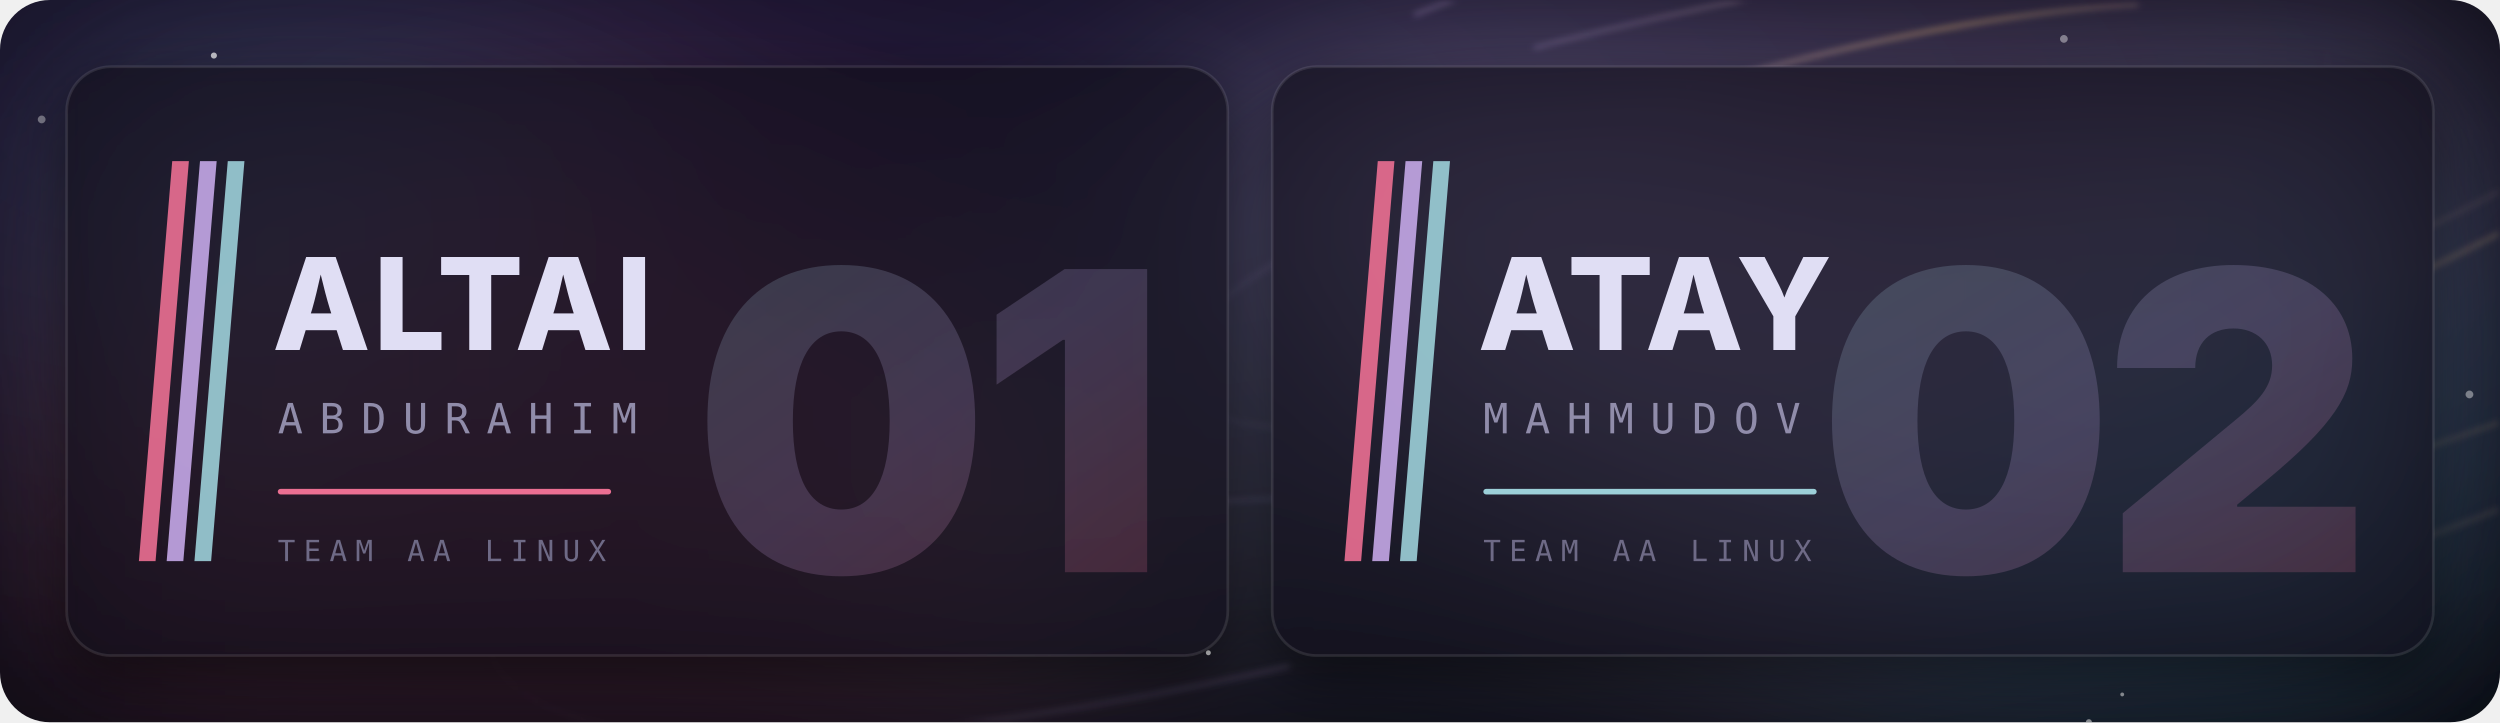
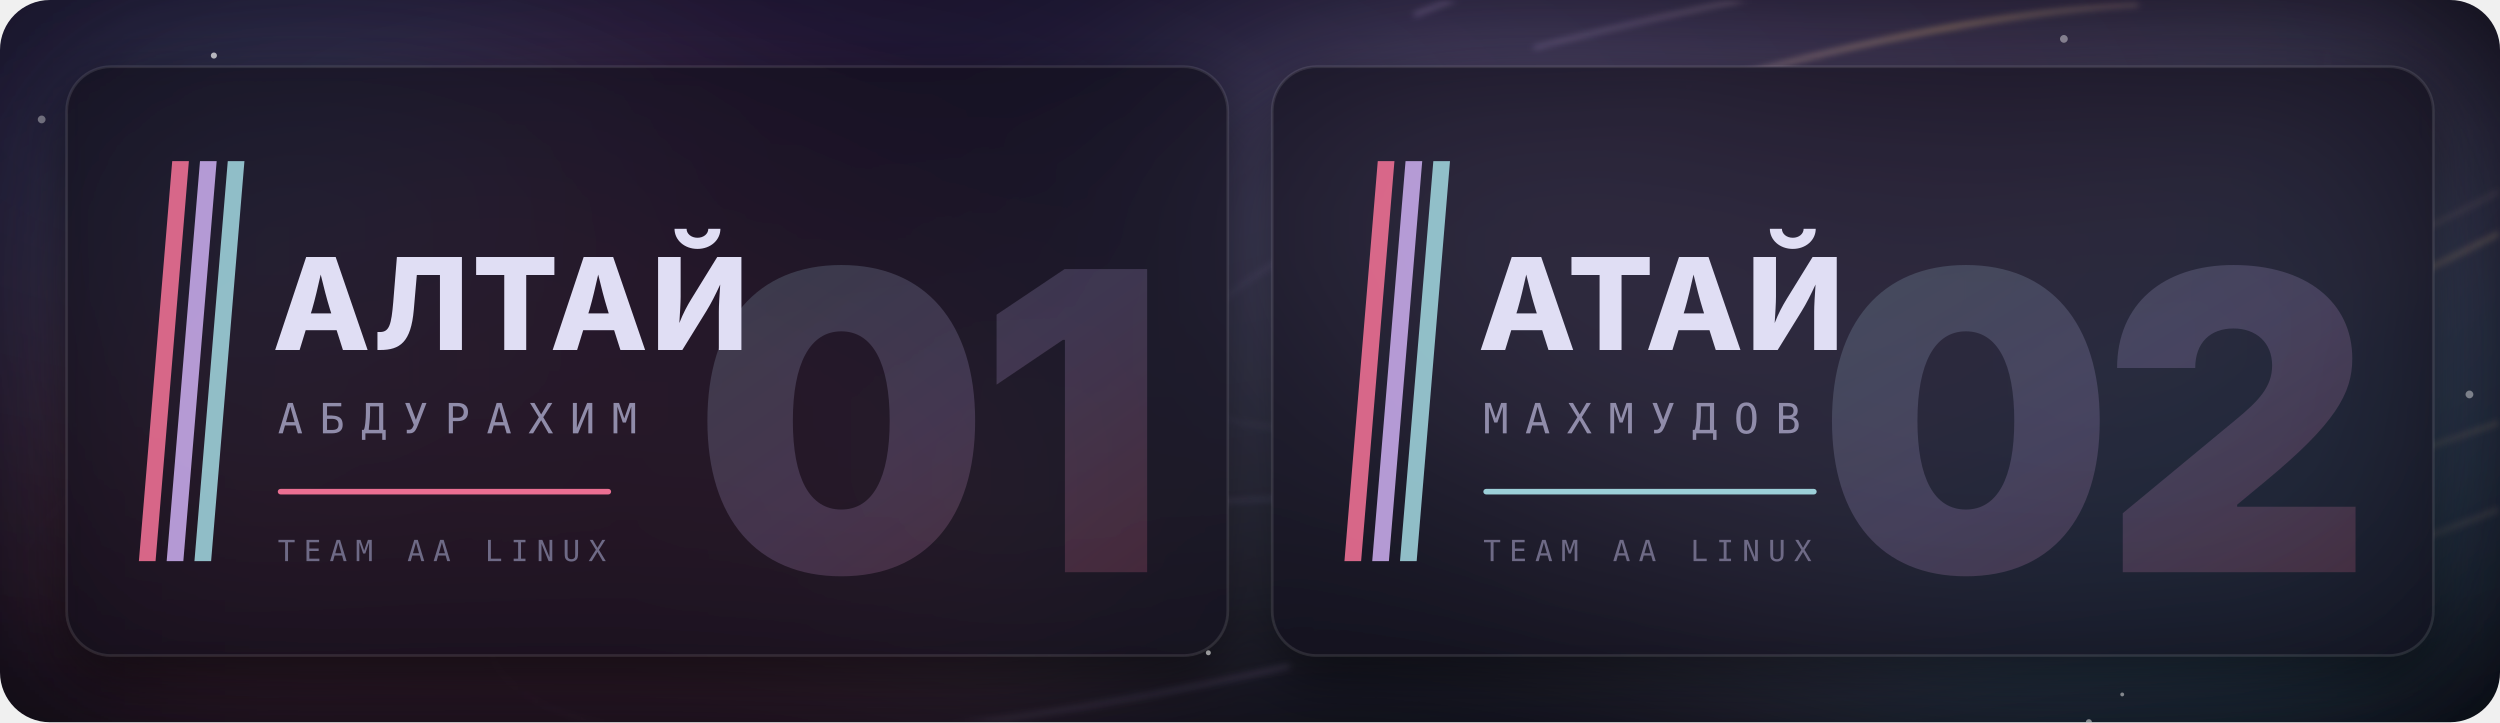
- <svg xmlns="http://www.w3.org/2000/svg" width="900" height="260" viewBox="0 0 900 260" role="img" aria-label="Crew: 01 Altai Abdurahim and 02 Atay Mahmudov, team AA Linux">
+ <svg xmlns="http://www.w3.org/2000/svg" width="900" height="260" viewBox="0 0 900 260" role="img" aria-label="Crew: 01 Алтай Абдурахим and 02 Атай Махмудов, team AA Linux">
  <style>
text { font-family: ui-monospace, 'SF Mono', SFMono-Regular, Menlo, Consolas, 'JetBrains Mono', 'DejaVu Sans Mono', 'Liberation Mono', monospace; }
.sans { font-family: Inter, 'SF Pro Display', -apple-system, BlinkMacSystemFont, 'Segoe UI', Roboto, 'Helvetica Neue', Arial, sans-serif; }
.tw { animation: tw 4.5s ease-in-out infinite; }
@keyframes tw { 50% { opacity: .1; } }
.cur { animation: bl 1.1s steps(1) infinite; }
@keyframes bl { 50% { opacity: 0; } }
@media (prefers-reduced-motion: reduce) { * { animation: none !important; } }
</style>
  <defs>
    <radialGradient id="sky" cx=".28" cy=".15" r="1.1">
      <stop offset="0" stop-color="#1d1535" />
      <stop offset=".55" stop-color="#0f0c1a" />
      <stop offset="1" stop-color="#07060c" />
    </radialGradient>
    <radialGradient id="moon" cx=".38" cy=".35" r=".7">
      <stop offset="0" stop-color="#ffffff" />
      <stop offset=".7" stop-color="#f1ecff" />
      <stop offset="1" stop-color="#d9cff5" />
    </radialGradient>
    <linearGradient id="swirl" x1="0" y1="0" x2="1" y2="0">
      <stop offset="0" stop-color="#c4a7e7" stop-opacity="0" />
      <stop offset=".4" stop-color="#c4a7e7" />
      <stop offset=".7" stop-color="#f6c177" />
      <stop offset="1" stop-color="#ebbcba" stop-opacity="0" />
    </linearGradient>
    <filter id="neb" x="-60%" y="-60%" width="220%" height="220%">
      <feGaussianBlur stdDeviation="50" />
    </filter>
    <filter id="soft">
      <feGaussianBlur stdDeviation="1.1" />
    </filter>
    <g id="wall">
      <rect width="900" height="260" fill="url(#sky)" />
      <g filter="url(#neb)">
        <ellipse cx="720" cy="39" rx="270" ry="180" fill="#c4a7e7" opacity="0.42" />
        <ellipse cx="135" cy="234" rx="270" ry="198" fill="#eb6f92" opacity="0.26" />
        <ellipse cx="495" cy="156" rx="180" ry="135" fill="#9ccfd8" opacity="0.14" />
        <ellipse cx="882" cy="255" rx="234" ry="198" fill="#31748f" opacity="0.5" />
        <ellipse cx="18" cy="13" rx="198" ry="144" fill="#31748f" opacity="0.34" />
      </g>
      <g filter="url(#soft)">
        <ellipse cx="630" cy="78" rx="216" ry="50" fill="none" stroke="url(#swirl)" stroke-width="1.4" opacity="0.45" stroke-dasharray="198 126" transform="rotate(-16 630 78)" />
        <ellipse cx="630" cy="78" rx="336" ry="77" fill="none" stroke="url(#swirl)" stroke-width="1.0" opacity="0.35" stroke-dasharray="308 196" transform="rotate(-12 630 78)" />
        <ellipse cx="630" cy="78" rx="480" ry="110" fill="none" stroke="url(#swirl)" stroke-width="1.6" opacity="0.25" stroke-dasharray="440 280" transform="rotate(-19 630 78)" />
        <ellipse cx="630" cy="78" rx="648" ry="148" fill="none" stroke="url(#swirl)" stroke-width="0.9" opacity="0.22" stroke-dasharray="594 378" transform="rotate(-14 630 78)" />
        <ellipse cx="630" cy="78" rx="816" ry="187" fill="none" stroke="url(#swirl)" stroke-width="1.2" opacity="0.16" stroke-dasharray="748 476" transform="rotate(-17 630 78)" />
      </g>
      <circle cx="343" cy="60" r="0.7" fill="#fff" opacity="0.51" />
      <circle class="tw" style="animation-delay:3.29s" cx="807" cy="74" r="0.9" fill="#fff" opacity="0.62" />
      <circle cx="703" cy="172" r="0.5" fill="#fff" opacity="0.39" />
      <circle class="tw" style="animation-delay:3.11s" cx="135" cy="188" r="0.7" fill="#fff" opacity="0.62" />
      <circle cx="108" cy="153" r="1.1" fill="#fff" opacity="0.76" />
      <circle class="tw" style="animation-delay:3.01s" cx="194" cy="189" r="1.1" fill="#fff" opacity="0.37" />
      <circle class="tw" style="animation-delay:1.43s" cx="822" cy="179" r="0.7" fill="#fff" opacity="0.64" />
      <circle class="tw" style="animation-delay:0.66s" cx="547" cy="47" r="0.5" fill="#fff" opacity="0.67" />
      <circle cx="366" cy="172" r="1.1" fill="#fff" opacity="0.43" />
      <circle cx="77" cy="20" r="1.1" fill="#fff" opacity="0.71" />
      <circle class="tw" style="animation-delay:0.62s" cx="486" cy="229" r="1.1" fill="#fff" opacity="0.34" />
      <circle cx="36" cy="224" r="0.5" fill="#fff" opacity="0.69" />
      <circle cx="805" cy="107" r="0.5" fill="#fff" opacity="0.53" />
      <circle class="tw" style="animation-delay:1.63s" cx="764" cy="250" r="0.7" fill="#fff" opacity="0.55" />
      <circle cx="650" cy="205" r="0.5" fill="#fff" opacity="0.45" />
      <circle class="tw" style="animation-delay:3.17s" cx="190" cy="178" r="0.9" fill="#fff" opacity="0.74" />
      <circle cx="560" cy="205" r="0.9" fill="#fff" opacity="0.70" />
      <circle class="tw" style="animation-delay:2.11s" cx="193" cy="43" r="0.5" fill="#fff" opacity="0.43" />
      <circle class="tw" style="animation-delay:1.48s" cx="889" cy="142" r="1.4" fill="#fff" opacity="0.43" />
      <circle cx="608" cy="31" r="1.1" fill="#fff" opacity="0.69" />
      <circle cx="497" cy="129" r="0.9" fill="#fff" opacity="0.75" />
      <circle cx="27" cy="153" r="0.7" fill="#fff" opacity="0.58" />
      <circle class="tw" style="animation-delay:3.00s" cx="585" cy="46" r="0.5" fill="#fff" opacity="0.68" />
      <circle class="tw" style="animation-delay:1.17s" cx="193" cy="104" r="0.9" fill="#fff" opacity="0.51" />
      <circle cx="208" cy="32" r="0.9" fill="#fff" opacity="0.53" />
      <circle class="tw" style="animation-delay:2.11s" cx="363" cy="128" r="0.7" fill="#fff" opacity="0.54" />
      <circle class="tw" style="animation-delay:2.23s" cx="435" cy="235" r="0.9" fill="#fff" opacity="0.82" />
      <circle class="tw" style="animation-delay:3.42s" cx="743" cy="14" r="1.4" fill="#fff" opacity="0.41" />
      <circle cx="723" cy="84" r="0.9" fill="#fff" opacity="0.54" />
      <circle cx="15" cy="43" r="1.4" fill="#fff" opacity="0.38" />
      <circle class="tw" style="animation-delay:3.82s" cx="590" cy="138" r="0.5" fill="#fff" opacity="0.64" />
      <circle class="tw" style="animation-delay:0.84s" cx="501" cy="137" r="0.7" fill="#fff" opacity="0.59" />
      <circle class="tw" style="animation-delay:2.42s" cx="528" cy="179" r="1.1" fill="#fff" opacity="0.32" />
      <circle cx="333" cy="72" r="0.5" fill="#fff" opacity="0.74" />
      <circle class="tw" style="animation-delay:1.75s" cx="768" cy="114" r="0.9" fill="#fff" opacity="0.34" />
      <circle cx="752" cy="260" r="1.1" fill="#fff" opacity="0.50" />
    </g>
    <linearGradient id="pastel" x1="0" y1="0" x2="1" y2="1">
      <stop offset="0" stop-color="#9ccfd8" />
      <stop offset=".5" stop-color="#c4a7e7" />
      <stop offset="1" stop-color="#eb6f92" />
    </linearGradient>
    <linearGradient id="num" x1="0" y1="0" x2="1" y2="1">
      <stop offset="0" stop-color="#9ccfd8" />
      <stop offset=".5" stop-color="#c4a7e7" />
      <stop offset="1" stop-color="#eb6f92" />
    </linearGradient>
    <clipPath id="frame">
      <rect width="900" height="260" rx="18" />
    </clipPath>
    <clipPath id="glass">
      <rect x="24" y="24" width="418" height="212" rx="16" />
      <rect x="458" y="24" width="418" height="212" rx="16" />
    </clipPath>
    <filter id="frost" x="0" y="0" width="100%" height="100%">
      <feGaussianBlur stdDeviation="14" edgeMode="duplicate" />
    </filter>
    <filter id="shadow" x="-20%" y="-20%" width="140%" height="140%">
      <feGaussianBlur stdDeviation="10" />
    </filter>
  </defs>
  <g clip-path="url(#frame)">
    <use href="#wall" />
    <g fill="#000" opacity=".5" filter="url(#shadow)">
      <rect x="24" y="32" width="418" height="212" rx="16" />
      <rect x="458" y="32" width="418" height="212" rx="16" />
    </g>
    <g clip-path="url(#glass)">
      <use href="#wall" filter="url(#frost)" />
    </g>
    <rect x="24" y="24" width="418" height="212" rx="16" fill="#120f1c" fill-opacity=".64" stroke="#fff" stroke-opacity=".10" />
    <polygon points="62,58 68,58 56,202 50,202" fill="#eb6f92" opacity=".9" />
    <polygon points="72,58 78,58 66,202 60,202" fill="#c4a7e7" opacity=".9" />
    <polygon points="82,58 88,58 76,202 70,202" fill="#9ccfd8" opacity=".9" />
    <text class="sans" x="420" y="206" font-size="150" font-weight="900" text-anchor="end" fill="url(#num)" opacity=".2" letter-spacing="-4">01</text>
-     <text x="98" y="126" font-size="46" fill="#e0def4" font-weight="800" class="sans" letter-spacing="1" xml:space="preserve">ALTAI</text>
-     <text x="100" y="156" font-size="15" fill="#908caa" letter-spacing="6" xml:space="preserve">ABDURAHIM</text>
+     <text x="98" y="126" font-size="46" fill="#e0def4" font-weight="800" class="sans" letter-spacing="1" xml:space="preserve">АЛТАЙ</text>
+     <text x="100" y="156" font-size="15" fill="#908caa" letter-spacing="6" xml:space="preserve">АБДУРАХИМ</text>
    <rect x="100" y="176" width="120" height="2" rx="1" fill="#eb6f92" />
    <text x="100" y="202" font-size="10.5" fill="#6e6a86" letter-spacing="3" xml:space="preserve">TEAM AA LINUX</text>
    <rect x="458" y="24" width="418" height="212" rx="16" fill="#120f1c" fill-opacity=".64" stroke="#fff" stroke-opacity=".10" />
    <polygon points="496,58 502,58 490,202 484,202" fill="#eb6f92" opacity=".9" />
    <polygon points="506,58 512,58 500,202 494,202" fill="#c4a7e7" opacity=".9" />
    <polygon points="516,58 522,58 510,202 504,202" fill="#9ccfd8" opacity=".9" />
    <text class="sans" x="854" y="206" font-size="150" font-weight="900" text-anchor="end" fill="url(#num)" opacity=".2" letter-spacing="-4">02</text>
-     <text x="532" y="126" font-size="46" fill="#e0def4" font-weight="800" class="sans" letter-spacing="1" xml:space="preserve">ATAY</text>
-     <text x="534" y="156" font-size="15" fill="#908caa" letter-spacing="6" xml:space="preserve">MAHMUDOV</text>
+     <text x="532" y="126" font-size="46" fill="#e0def4" font-weight="800" class="sans" letter-spacing="1" xml:space="preserve">АТАЙ</text>
+     <text x="534" y="156" font-size="15" fill="#908caa" letter-spacing="6" xml:space="preserve">МАХМУДОВ</text>
    <rect x="534" y="176" width="120" height="2" rx="1" fill="#9ccfd8" />
    <text x="534" y="202" font-size="10.5" fill="#6e6a86" letter-spacing="3" xml:space="preserve">TEAM AA LINUX</text>
  </g>
</svg>
